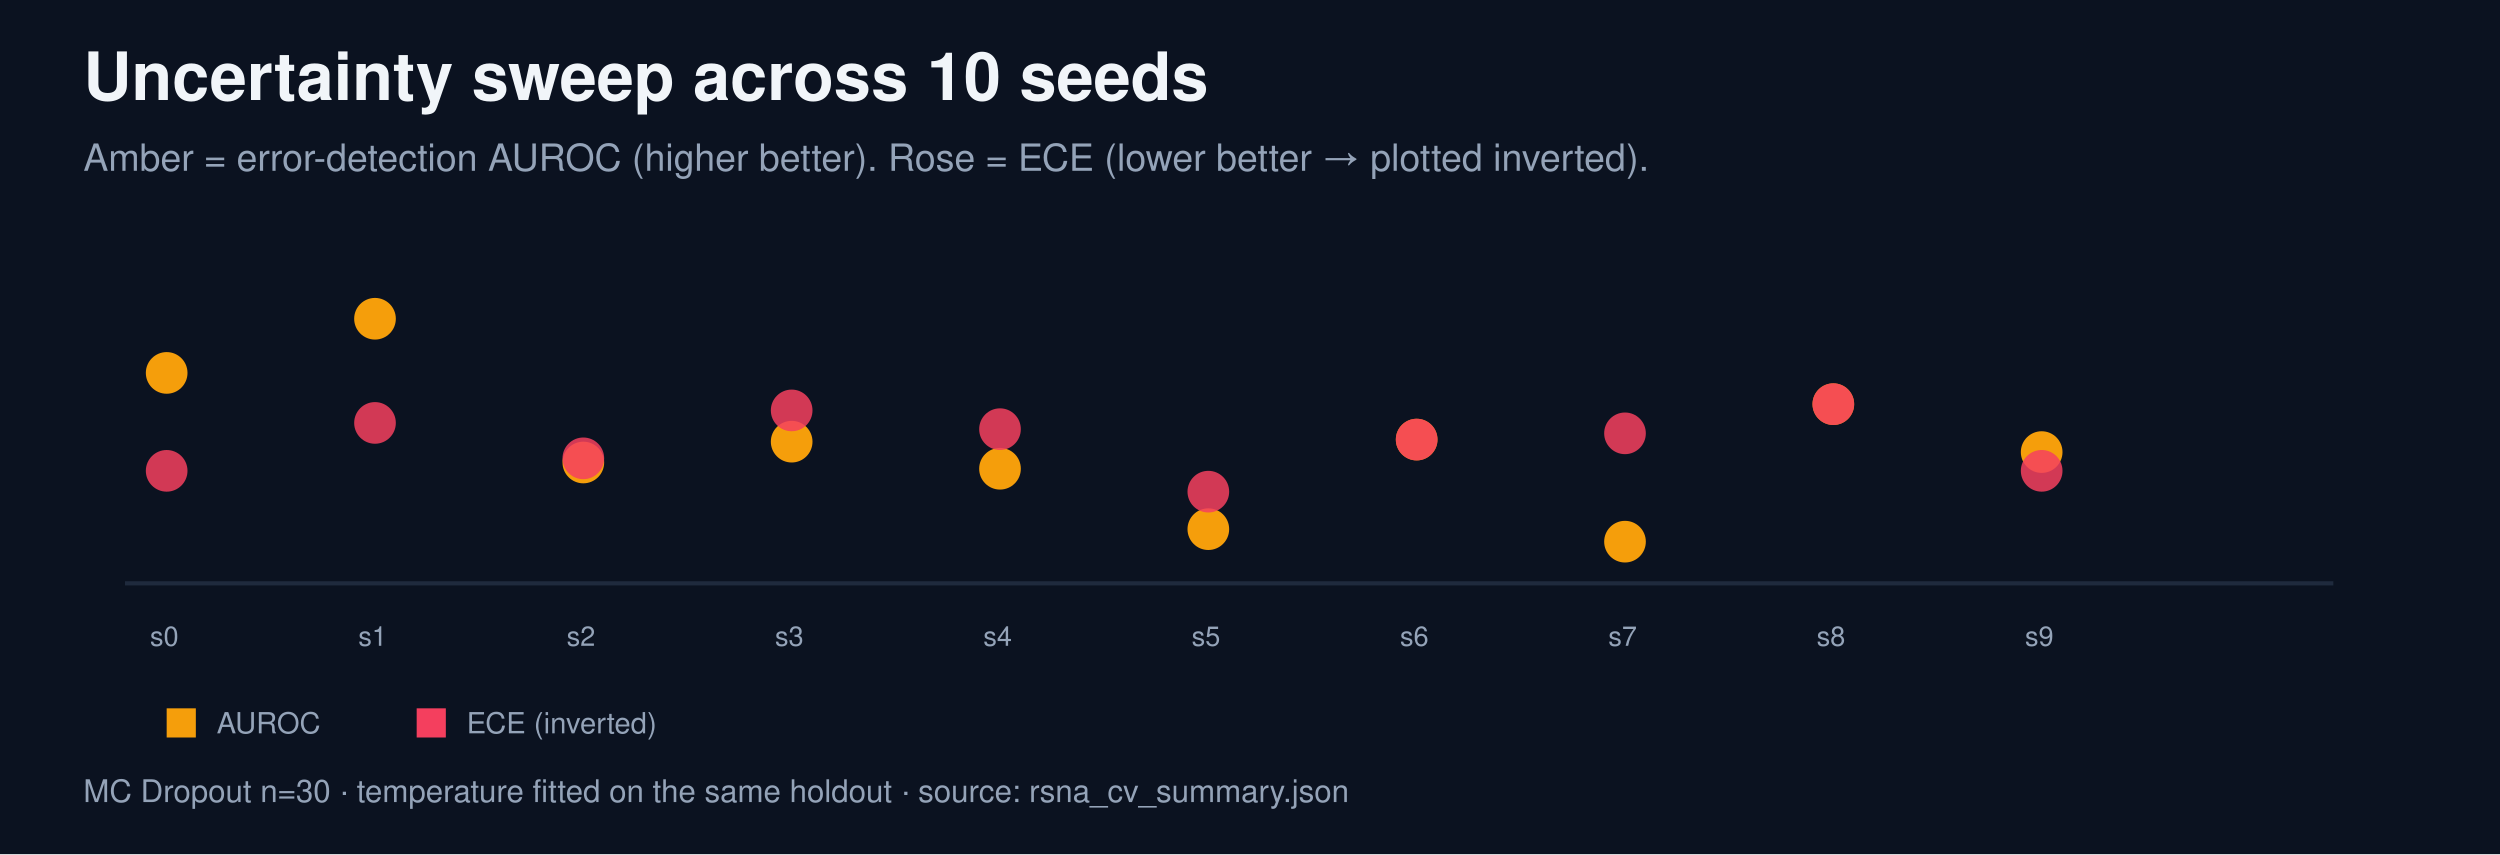
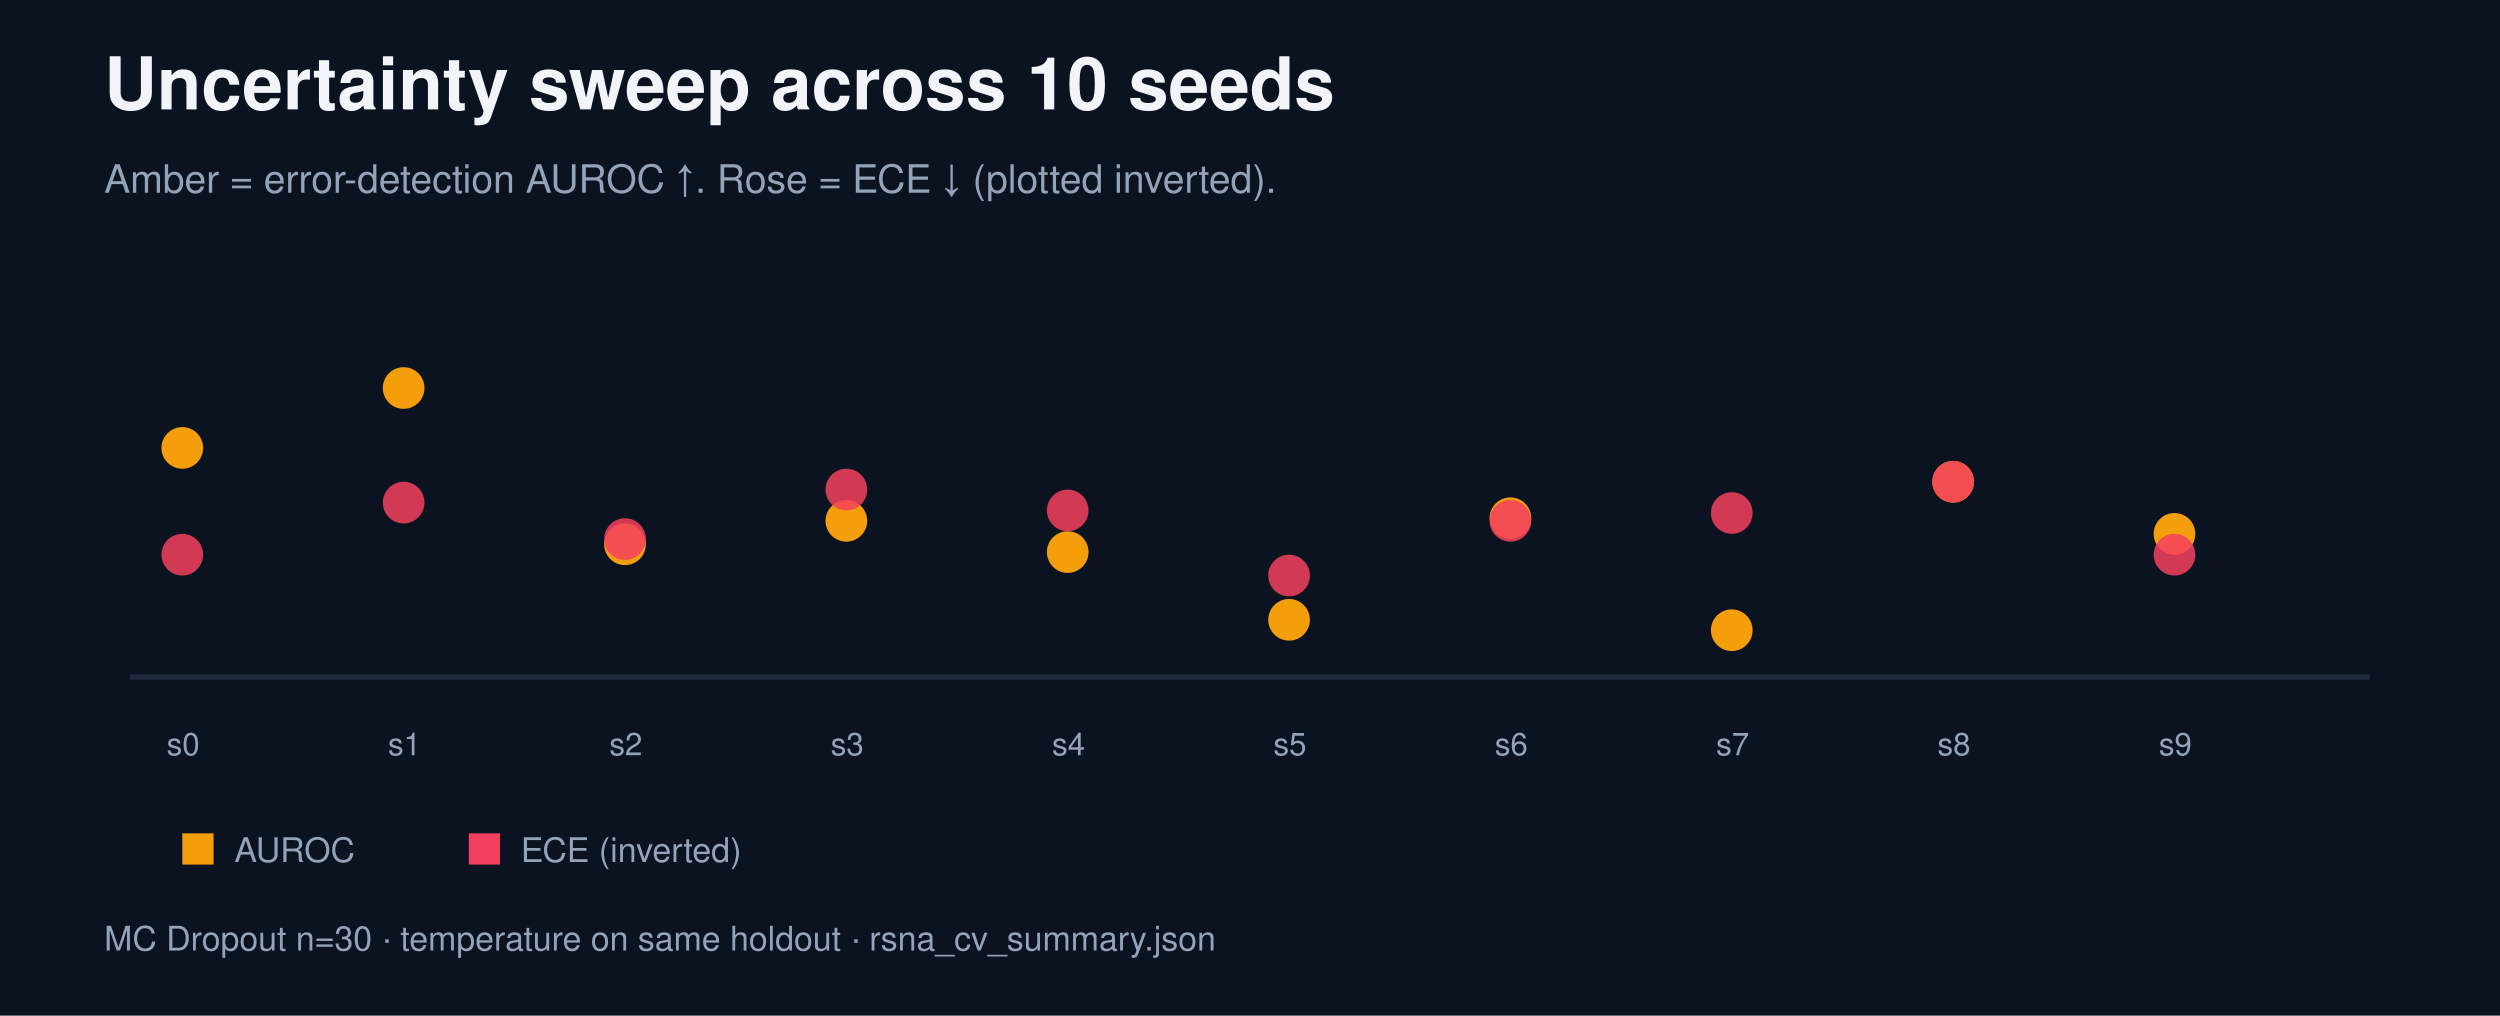
- <svg xmlns="http://www.w3.org/2000/svg" width="1200" height="410" viewBox="0 0 1200 410" role="img" aria-labelledby="title desc">
-   <rect width="1200" height="410" fill="#0B1220" />
-   <g font-family="ui-sans-serif, system-ui, -apple-system, Segoe UI, Helvetica, Arial, sans-serif">
-     <text x="40" y="48" fill="#F1F5F9" font-size="32" font-weight="700">Uncertainty sweep across 10 seeds</text>
-     <text x="40" y="82" fill="#94A3B8" font-size="18">Amber = error-detection AUROC (higher better). Rose = ECE (lower better → plotted inverted).</text>
-     <line x1="60" y1="280" x2="1120" y2="280" stroke="#1F2A3D" stroke-width="2" />
-     <circle cx="80" cy="179" r="10" fill="#F59E0B" />
-     <circle cx="80" cy="226" r="10" fill="#F43F5E" opacity="0.85" />
-     <text x="72" y="310" fill="#94A3B8" font-size="13">s0</text>
-     <circle cx="180" cy="153" r="10" fill="#F59E0B" />
-     <circle cx="180" cy="203" r="10" fill="#F43F5E" opacity="0.85" />
-     <text x="172" y="310" fill="#94A3B8" font-size="13">s1</text>
-     <circle cx="280" cy="222" r="10" fill="#F59E0B" />
-     <circle cx="280" cy="220" r="10" fill="#F43F5E" opacity="0.85" />
-     <text x="272" y="310" fill="#94A3B8" font-size="13">s2</text>
-     <circle cx="380" cy="212" r="10" fill="#F59E0B" />
-     <circle cx="380" cy="197" r="10" fill="#F43F5E" opacity="0.85" />
-     <text x="372" y="310" fill="#94A3B8" font-size="13">s3</text>
-     <circle cx="480" cy="225" r="10" fill="#F59E0B" />
-     <circle cx="480" cy="206" r="10" fill="#F43F5E" opacity="0.85" />
-     <text x="472" y="310" fill="#94A3B8" font-size="13">s4</text>
-     <circle cx="580" cy="254" r="10" fill="#F59E0B" />
-     <circle cx="580" cy="236" r="10" fill="#F43F5E" opacity="0.85" />
-     <text x="572" y="310" fill="#94A3B8" font-size="13">s5</text>
-     <circle cx="680" cy="211" r="10" fill="#F59E0B" />
-     <circle cx="680" cy="211" r="10" fill="#F43F5E" opacity="0.85" />
-     <text x="672" y="310" fill="#94A3B8" font-size="13">s6</text>
-     <circle cx="780" cy="260" r="10" fill="#F59E0B" />
-     <circle cx="780" cy="208" r="10" fill="#F43F5E" opacity="0.85" />
-     <text x="772" y="310" fill="#94A3B8" font-size="13">s7</text>
-     <circle cx="880" cy="194" r="10" fill="#F59E0B" />
-     <circle cx="880" cy="194" r="10" fill="#F43F5E" opacity="0.85" />
-     <text x="872" y="310" fill="#94A3B8" font-size="13">s8</text>
-     <circle cx="980" cy="217" r="10" fill="#F59E0B" />
-     <circle cx="980" cy="226" r="10" fill="#F43F5E" opacity="0.85" />
-     <text x="972" y="310" fill="#94A3B8" font-size="13">s9</text>
-     <rect x="80" y="340" width="14" height="14" fill="#F59E0B" />
-     <text x="104" y="352" fill="#94A3B8" font-size="14">AUROC</text>
-     <rect x="200" y="340" width="14" height="14" fill="#F43F5E" />
-     <text x="224" y="352" fill="#94A3B8" font-size="14">ECE (inverted)</text>
-     <text x="40" y="385" fill="#94A3B8" font-size="15">MC Dropout n=30 · temperature fitted on the same holdout · source: rsna_cv_summary.json</text>
+ <svg xmlns="http://www.w3.org/2000/svg" viewBox="0 0 960 390" width="100%" preserveAspectRatio="xMidYMid meet" role="img" aria-labelledby="title desc">
+   <rect width="960" height="390" fill="#0B1220" />
+   <g font-family="Helvetica, Arial, sans-serif">
+     <text x="40" y="42" fill="#F1F5F9" font-size="28" font-weight="700">Uncertainty sweep across 10 seeds</text>
+     <text x="40" y="74" fill="#94A3B8" font-size="15">Amber = error-detection AUROC ↑. Rose = ECE ↓ (plotted inverted).</text>
+     <line x1="50" y1="260" x2="910" y2="260" stroke="#1F2A3D" stroke-width="2" />
+     <circle cx="70" cy="172" r="8" fill="#F59E0B" />
+     <circle cx="70" cy="213" r="8" fill="#F43F5E" opacity="0.85" />
+     <text x="64" y="290" fill="#94A3B8" font-size="12">s0</text>
+     <circle cx="155" cy="149" r="8" fill="#F59E0B" />
+     <circle cx="155" cy="193" r="8" fill="#F43F5E" opacity="0.85" />
+     <text x="149" y="290" fill="#94A3B8" font-size="12">s1</text>
+     <circle cx="240" cy="209" r="8" fill="#F59E0B" />
+     <circle cx="240" cy="207" r="8" fill="#F43F5E" opacity="0.85" />
+     <text x="234" y="290" fill="#94A3B8" font-size="12">s2</text>
+     <circle cx="325" cy="200" r="8" fill="#F59E0B" />
+     <circle cx="325" cy="188" r="8" fill="#F43F5E" opacity="0.85" />
+     <text x="319" y="290" fill="#94A3B8" font-size="12">s3</text>
+     <circle cx="410" cy="212" r="8" fill="#F59E0B" />
+     <circle cx="410" cy="196" r="8" fill="#F43F5E" opacity="0.85" />
+     <text x="404" y="290" fill="#94A3B8" font-size="12">s4</text>
+     <circle cx="495" cy="238" r="8" fill="#F59E0B" />
+     <circle cx="495" cy="221" r="8" fill="#F43F5E" opacity="0.85" />
+     <text x="489" y="290" fill="#94A3B8" font-size="12">s5</text>
+     <circle cx="580" cy="199" r="8" fill="#F59E0B" />
+     <circle cx="580" cy="200" r="8" fill="#F43F5E" opacity="0.85" />
+     <text x="574" y="290" fill="#94A3B8" font-size="12">s6</text>
+     <circle cx="665" cy="242" r="8" fill="#F59E0B" />
+     <circle cx="665" cy="197" r="8" fill="#F43F5E" opacity="0.85" />
+     <text x="659" y="290" fill="#94A3B8" font-size="12">s7</text>
+     <circle cx="750" cy="185" r="8" fill="#F59E0B" />
+     <circle cx="750" cy="185" r="8" fill="#F43F5E" opacity="0.85" />
+     <text x="744" y="290" fill="#94A3B8" font-size="12">s8</text>
+     <circle cx="835" cy="205" r="8" fill="#F59E0B" />
+     <circle cx="835" cy="213" r="8" fill="#F43F5E" opacity="0.85" />
+     <text x="829" y="290" fill="#94A3B8" font-size="12">s9</text>
+     <rect x="70" y="320" width="12" height="12" fill="#F59E0B" />
+     <text x="90" y="331" fill="#94A3B8" font-size="13">AUROC</text>
+     <rect x="180" y="320" width="12" height="12" fill="#F43F5E" />
+     <text x="200" y="331" fill="#94A3B8" font-size="13">ECE (inverted)</text>
+     <text x="40" y="365" fill="#94A3B8" font-size="13">MC Dropout n=30 · temperature on same holdout · rsna_cv_summary.json</text>
  </g>
</svg>
